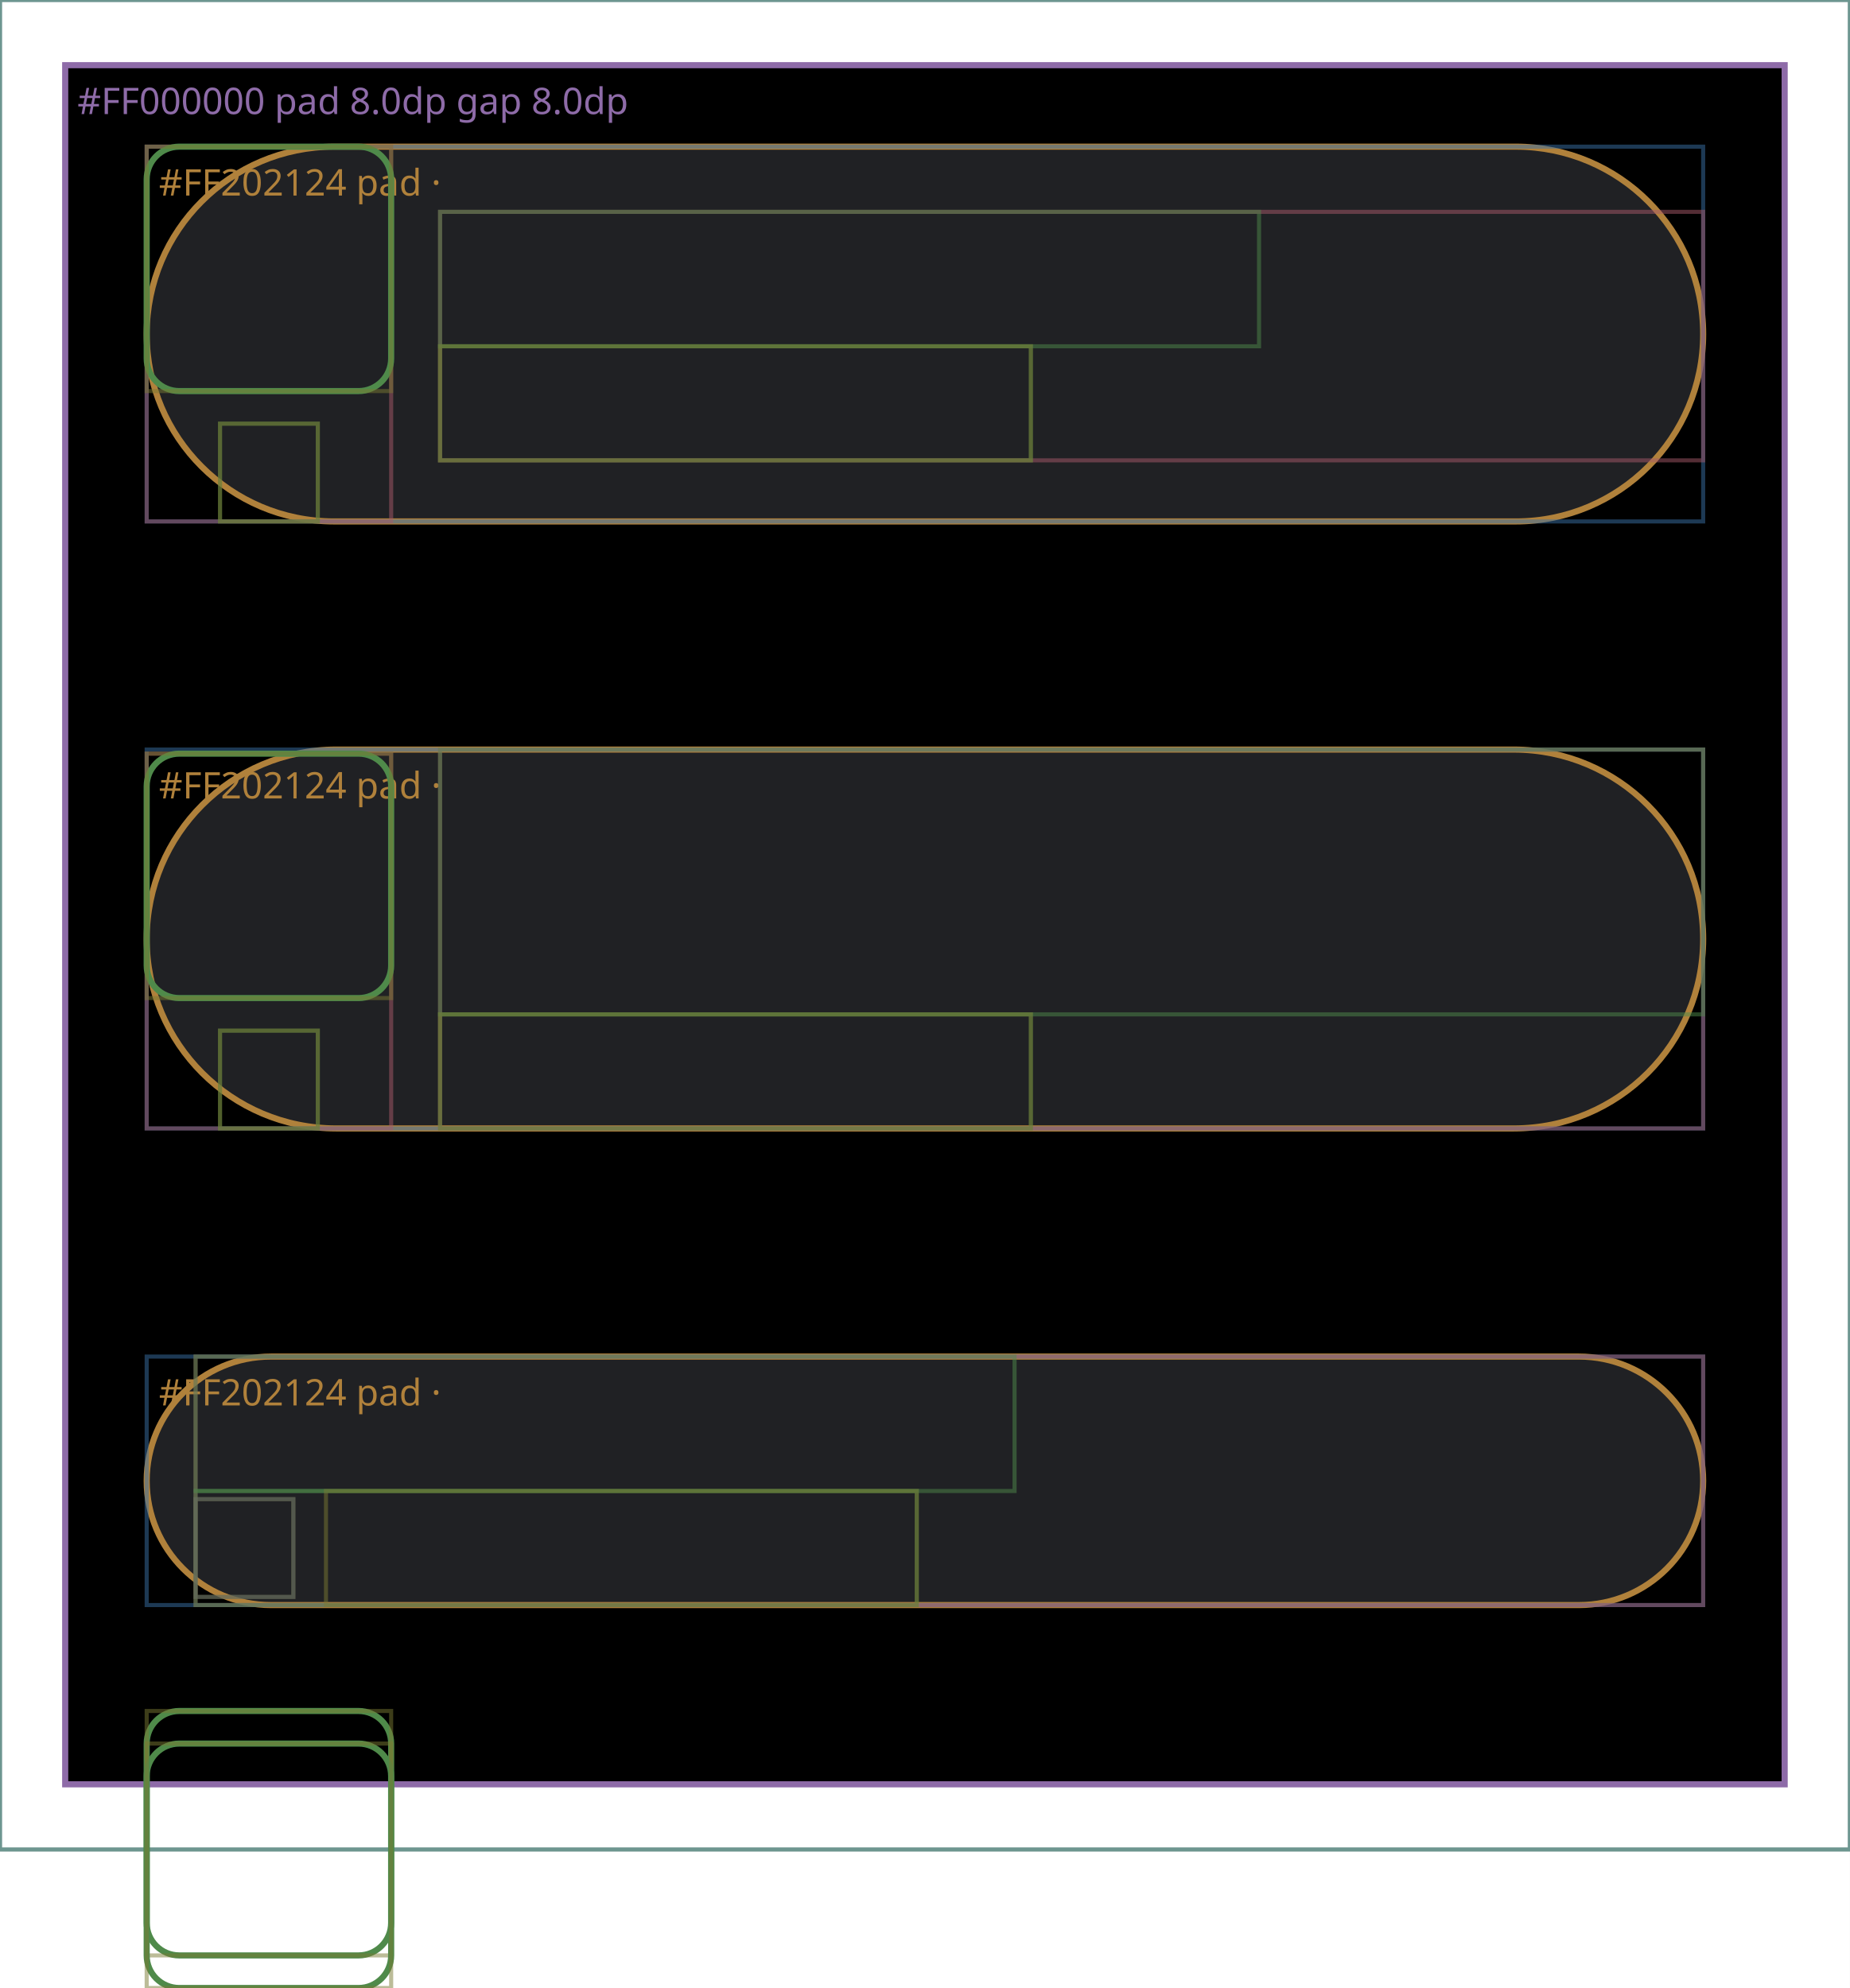
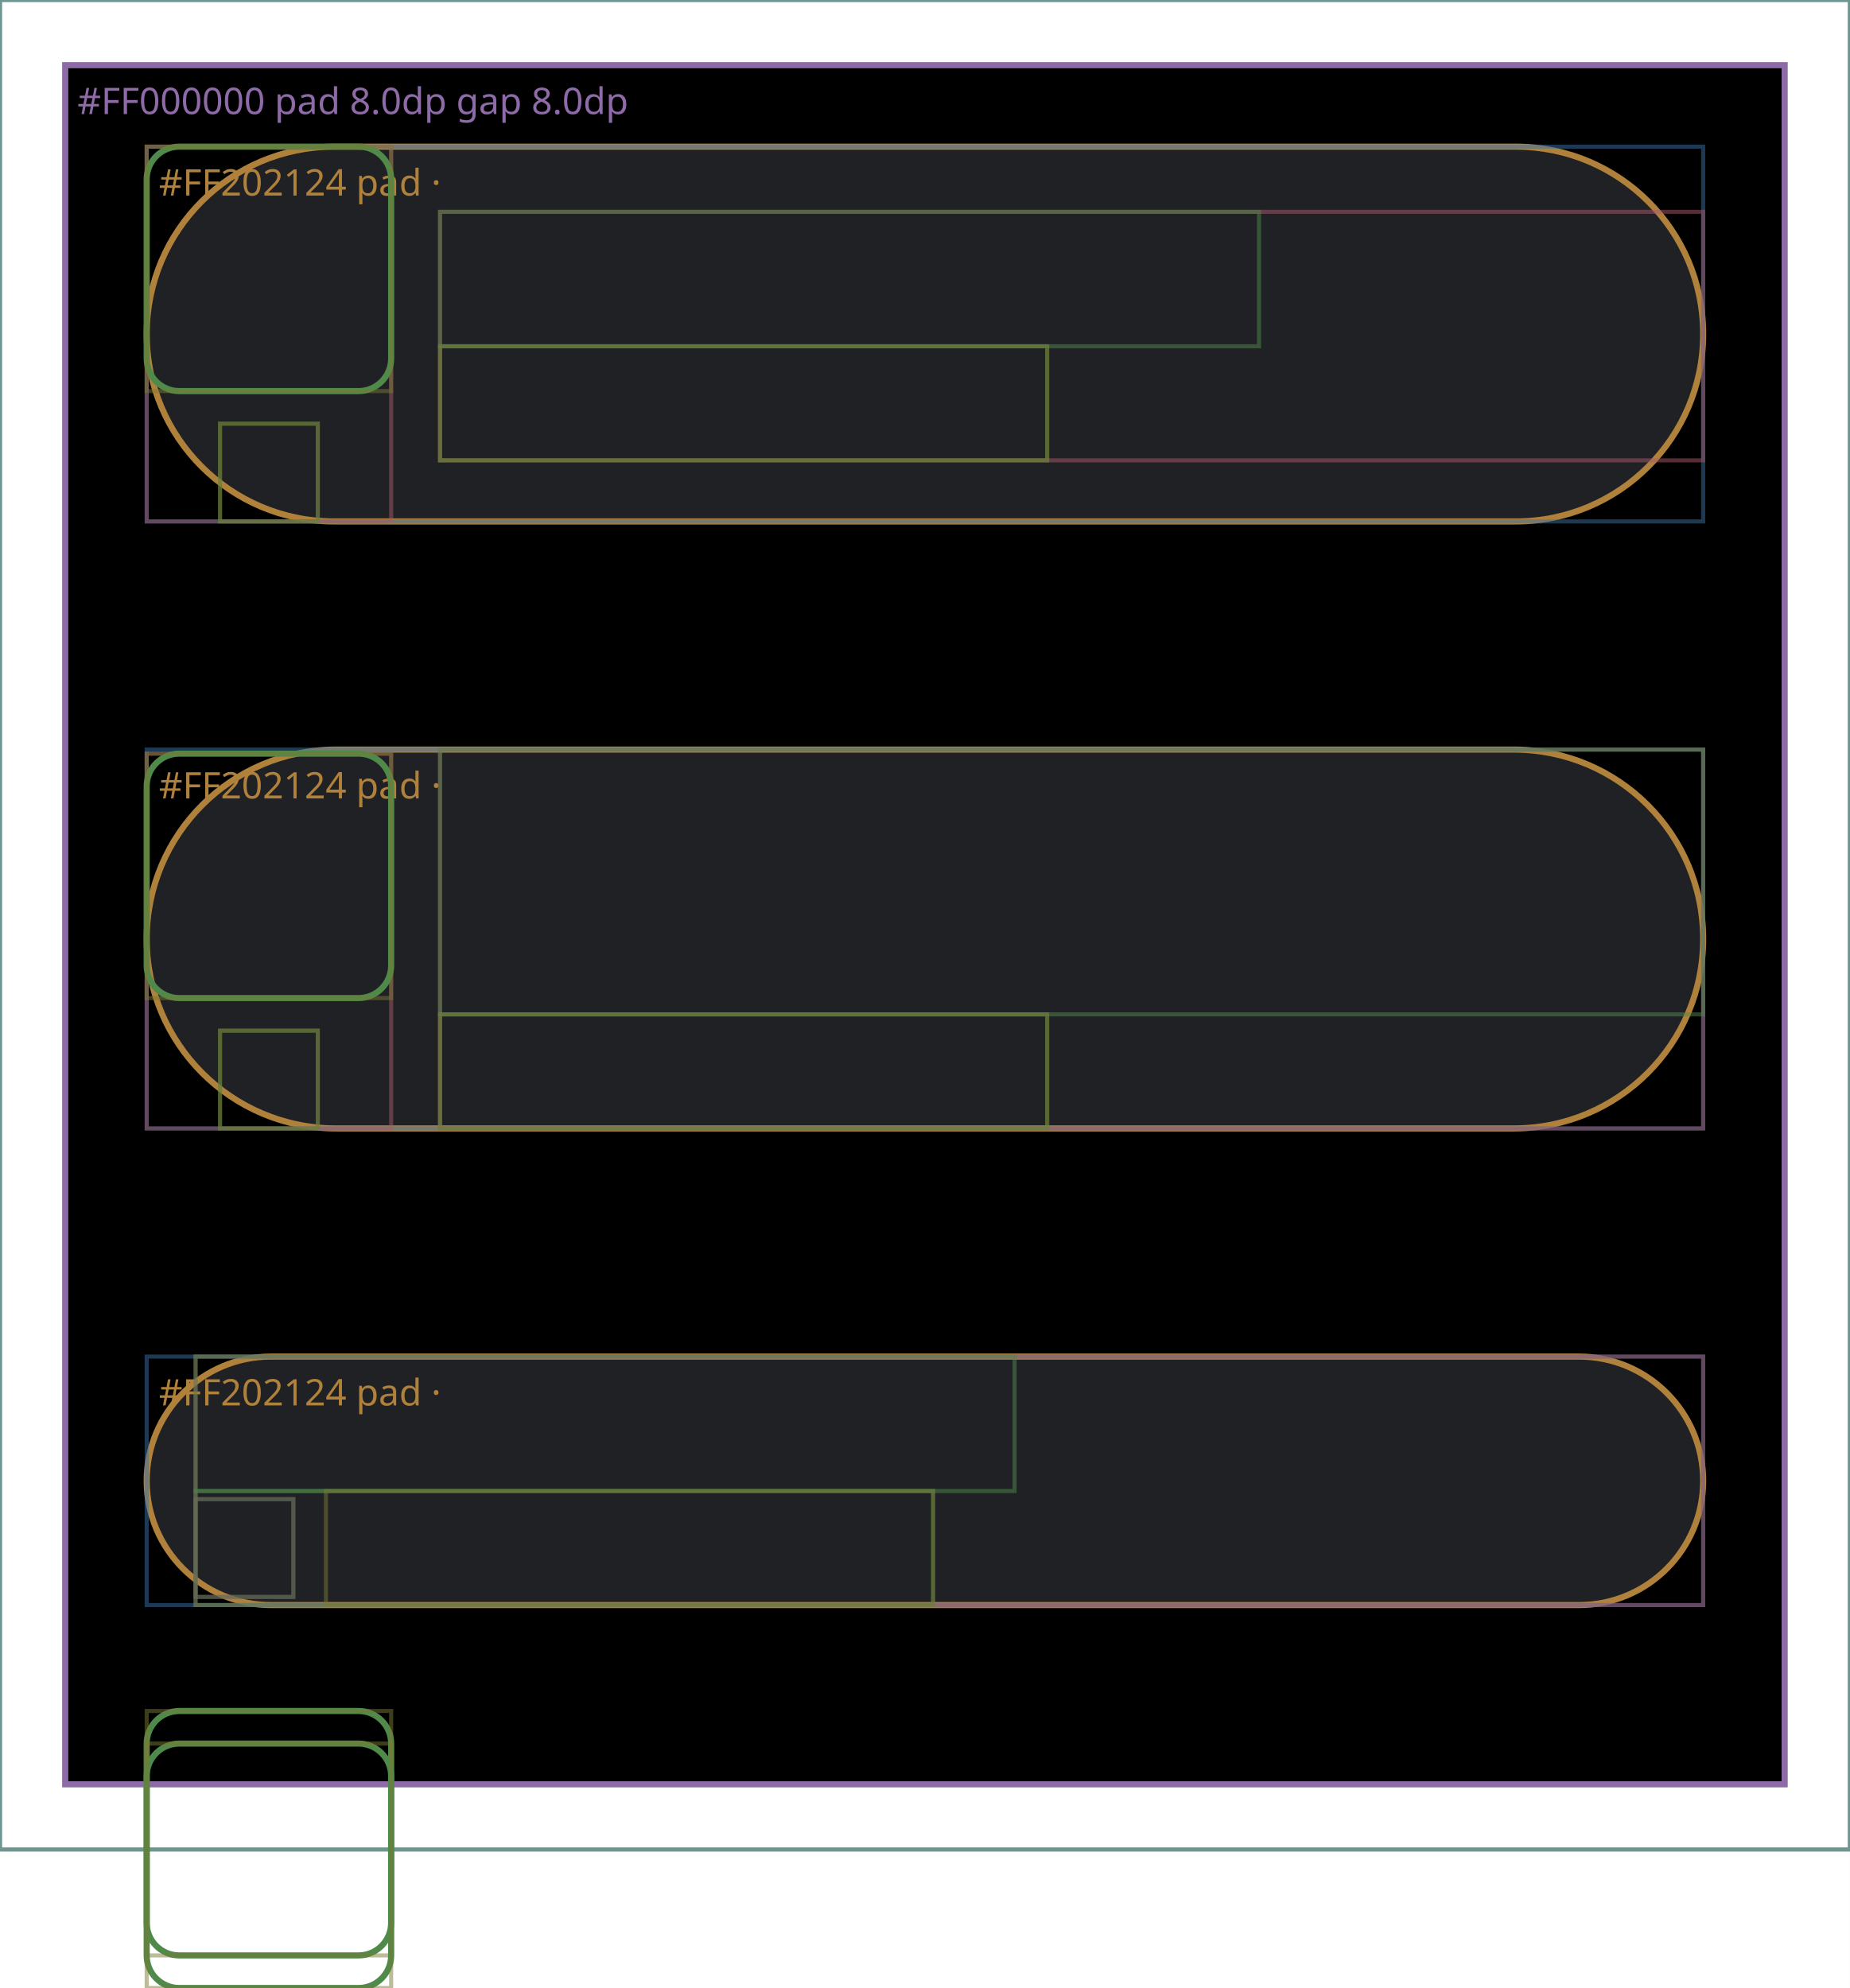
<svg xmlns="http://www.w3.org/2000/svg" viewBox="0 0 454 488" width="454" height="488" role="img" aria-label="Episodes/Episode chip layout wireframe">
  <rect width="454" height="488" fill="#ffffff" />
  <g>
    <rect x="0" y="0" width="454" height="454" fill="none" fill-opacity="0" stroke="#5B6470" stroke-width="1" stroke-opacity="0.5" />
  </g>
  <g>
    <rect x="0" y="0" width="454" height="454" fill="none" fill-opacity="0" stroke="#2E7D6B" stroke-width="1" stroke-opacity="0.5" />
  </g>
  <g>
    <rect x="16" y="16" width="422" height="422" fill="#000000" fill-opacity="1" stroke="#8E6BA8" stroke-width="1.5" stroke-opacity="1" />
    <text x="19" y="28" font-family="system-ui, sans-serif" font-size="9" fill="#8E6BA8">#FF000000  pad 8.0dp  gap 8.0dp</text>
  </g>
  <g>
    <path d="M82,36 H372 A46,46 0 0 1 418,82 V82 A46,46 0 0 1 372,128 H82 A46,46 0 0 1 36,82 V82 A46,46 0 0 1 82,36 Z" fill="#202124" fill-opacity="1" stroke="#B0813B" stroke-width="1.5" stroke-opacity="1" />
    <text x="39" y="48" font-family="system-ui, sans-serif" font-size="9" fill="#B0813B">#FF202124  pad ·</text>
  </g>
  <g>
    <rect x="36" y="36" width="382" height="92" fill="none" fill-opacity="0" stroke="#3B72A8" stroke-width="1" stroke-opacity="0.5" />
  </g>
  <g>
    <rect x="36" y="36" width="60" height="92" fill="none" fill-opacity="0" stroke="#A85B6B" stroke-width="1" stroke-opacity="0.5" />
  </g>
  <g>
    <path d="M44,36 H88 A8,8 0 0 1 96,44 V88 A8,8 0 0 1 88,96 H44 A8,8 0 0 1 36,88 V44 A8,8 0 0 1 44,36 Z" fill="none" fill-opacity="0" stroke="#4F8A4A" stroke-width="1.5" stroke-opacity="1" />
  </g>
  <g>
    <rect x="36" y="36" width="60" height="60" fill="none" fill-opacity="0" stroke="#7A7A33" stroke-width="1" stroke-opacity="0.5" />
  </g>
  <g>
    <rect x="54" y="104" width="24" height="24" fill="none" fill-opacity="0" stroke="#4F8A4A" stroke-width="1" stroke-opacity="0.5" />
  </g>
  <g>
    <rect x="54" y="104" width="24" height="24" fill="none" fill-opacity="0" stroke="#7A7A33" stroke-width="1" stroke-opacity="0.5" />
  </g>
  <g>
    <rect x="108" y="52" width="310" height="61" fill="none" fill-opacity="0" stroke="#A85B6B" stroke-width="1" stroke-opacity="0.5" />
  </g>
  <g>
    <rect x="108" y="52" width="201" height="33" fill="none" fill-opacity="0" stroke="#4F8A4A" stroke-width="1" stroke-opacity="0.5" />
  </g>
  <g>
-     <rect x="108" y="85" width="145" height="28" fill="none" fill-opacity="0" stroke="#4F8A4A" stroke-width="1" stroke-opacity="0.5" />
+     <rect x="108" y="85" width="149" height="28" fill="none" fill-opacity="0" stroke="#4F8A4A" stroke-width="1" stroke-opacity="0.5" />
  </g>
  <g>
-     <rect x="108" y="85" width="145" height="28" fill="none" fill-opacity="0" stroke="#7A7A33" stroke-width="1" stroke-opacity="0.5" />
+     <rect x="108" y="85" width="149" height="28" fill="none" fill-opacity="0" stroke="#7A7A33" stroke-width="1" stroke-opacity="0.5" />
  </g>
  <g>
    <path d="M82.5,184 H371.5 A46.5,46.5 0 0 1 418,230.5 V230.5 A46.5,46.5 0 0 1 371.5,277 H82.5 A46.5,46.5 0 0 1 36,230.5 V230.5 A46.5,46.5 0 0 1 82.5,184 Z" fill="#202124" fill-opacity="1" stroke="#B0813B" stroke-width="1.5" stroke-opacity="1" />
    <text x="39" y="196" font-family="system-ui, sans-serif" font-size="9" fill="#B0813B">#FF202124  pad ·</text>
  </g>
  <g>
    <rect x="36" y="184" width="382" height="93" fill="none" fill-opacity="0" stroke="#3B72A8" stroke-width="1" stroke-opacity="0.5" />
  </g>
  <g>
    <rect x="36" y="185" width="60" height="92" fill="none" fill-opacity="0" stroke="#A85B6B" stroke-width="1" stroke-opacity="0.5" />
  </g>
  <g>
    <path d="M44,185 H88 A8,8 0 0 1 96,193 V237 A8,8 0 0 1 88,245 H44 A8,8 0 0 1 36,237 V193 A8,8 0 0 1 44,185 Z" fill="none" fill-opacity="0" stroke="#4F8A4A" stroke-width="1.5" stroke-opacity="1" />
  </g>
  <g>
    <rect x="36" y="185" width="60" height="60" fill="none" fill-opacity="0" stroke="#7A7A33" stroke-width="1" stroke-opacity="0.5" />
  </g>
  <g>
    <rect x="54" y="253" width="24" height="24" fill="none" fill-opacity="0" stroke="#4F8A4A" stroke-width="1" stroke-opacity="0.5" />
  </g>
  <g>
    <rect x="54" y="253" width="24" height="24" fill="none" fill-opacity="0" stroke="#7A7A33" stroke-width="1" stroke-opacity="0.5" />
  </g>
  <g>
    <rect x="108" y="184" width="310" height="93" fill="none" fill-opacity="0" stroke="#A85B6B" stroke-width="1" stroke-opacity="0.5" />
  </g>
  <g>
    <rect x="108" y="184" width="310" height="65" fill="none" fill-opacity="0" stroke="#4F8A4A" stroke-width="1" stroke-opacity="0.5" />
  </g>
  <g>
-     <rect x="108" y="249" width="145" height="28" fill="none" fill-opacity="0" stroke="#4F8A4A" stroke-width="1" stroke-opacity="0.5" />
+     <rect x="108" y="249" width="149" height="28" fill="none" fill-opacity="0" stroke="#4F8A4A" stroke-width="1" stroke-opacity="0.5" />
  </g>
  <g>
-     <rect x="108" y="249" width="145" height="28" fill="none" fill-opacity="0" stroke="#7A7A33" stroke-width="1" stroke-opacity="0.5" />
+     <rect x="108" y="249" width="149" height="28" fill="none" fill-opacity="0" stroke="#7A7A33" stroke-width="1" stroke-opacity="0.5" />
  </g>
  <g>
    <path d="M66.5,333 H387.5 A30.5,30.5 0 0 1 418,363.5 V363.5 A30.5,30.5 0 0 1 387.5,394 H66.5 A30.5,30.5 0 0 1 36,363.5 V363.5 A30.5,30.5 0 0 1 66.5,333 Z" fill="#202124" fill-opacity="1" stroke="#B0813B" stroke-width="1.5" stroke-opacity="1" />
    <text x="39" y="345" font-family="system-ui, sans-serif" font-size="9" fill="#B0813B">#FF202124  pad ·</text>
  </g>
  <g>
    <rect x="36" y="333" width="382" height="61" fill="none" fill-opacity="0" stroke="#3B72A8" stroke-width="1" stroke-opacity="0.5" />
  </g>
  <g>
    <rect x="48" y="333" width="370" height="61" fill="none" fill-opacity="0" stroke="#A85B6B" stroke-width="1" stroke-opacity="0.5" />
  </g>
  <g>
    <rect x="48" y="333" width="201" height="33" fill="none" fill-opacity="0" stroke="#4F8A4A" stroke-width="1" stroke-opacity="0.5" />
  </g>
  <g>
-     <rect x="48" y="366" width="177" height="28" fill="none" fill-opacity="0" stroke="#4F8A4A" stroke-width="1" stroke-opacity="0.5" />
+     <rect x="48" y="366" width="181" height="28" fill="none" fill-opacity="0" stroke="#4F8A4A" stroke-width="1" stroke-opacity="0.5" />
  </g>
  <g>
    <rect x="48" y="368" width="24" height="24" fill="none" fill-opacity="0" stroke="#7A7A33" stroke-width="1" stroke-opacity="0.5" />
  </g>
  <g>
    <rect x="48" y="368" width="24" height="24" fill="none" fill-opacity="0" stroke="#5B6470" stroke-width="1" stroke-opacity="0.5" />
  </g>
  <g>
-     <rect x="80" y="366" width="145" height="28" fill="none" fill-opacity="0" stroke="#7A7A33" stroke-width="1" stroke-opacity="0.5" />
+     <rect x="80" y="366" width="149" height="28" fill="none" fill-opacity="0" stroke="#7A7A33" stroke-width="1" stroke-opacity="0.5" />
  </g>
  <g>
    <path d="M44,420 H88 A8,8 0 0 1 96,428 V472 A8,8 0 0 1 88,480 H44 A8,8 0 0 1 36,472 V428 A8,8 0 0 1 44,420 Z" fill="none" fill-opacity="0" stroke="#4F8A4A" stroke-width="1.5" stroke-opacity="1" />
  </g>
  <g>
    <rect x="36" y="420" width="60" height="60" fill="none" fill-opacity="0" stroke="#7A7A33" stroke-width="1" stroke-opacity="0.5" />
  </g>
  <g>
    <path d="M44,428 H88 A8,8 0 0 1 96,436 V480 A8,8 0 0 1 88,488 H44 A8,8 0 0 1 36,480 V436 A8,8 0 0 1 44,428 Z" fill="none" fill-opacity="0" stroke="#4F8A4A" stroke-width="1.5" stroke-opacity="1" />
  </g>
  <g>
    <rect x="36" y="428" width="60" height="60" fill="none" fill-opacity="0" stroke="#7A7A33" stroke-width="1" stroke-opacity="0.5" />
  </g>
</svg>
